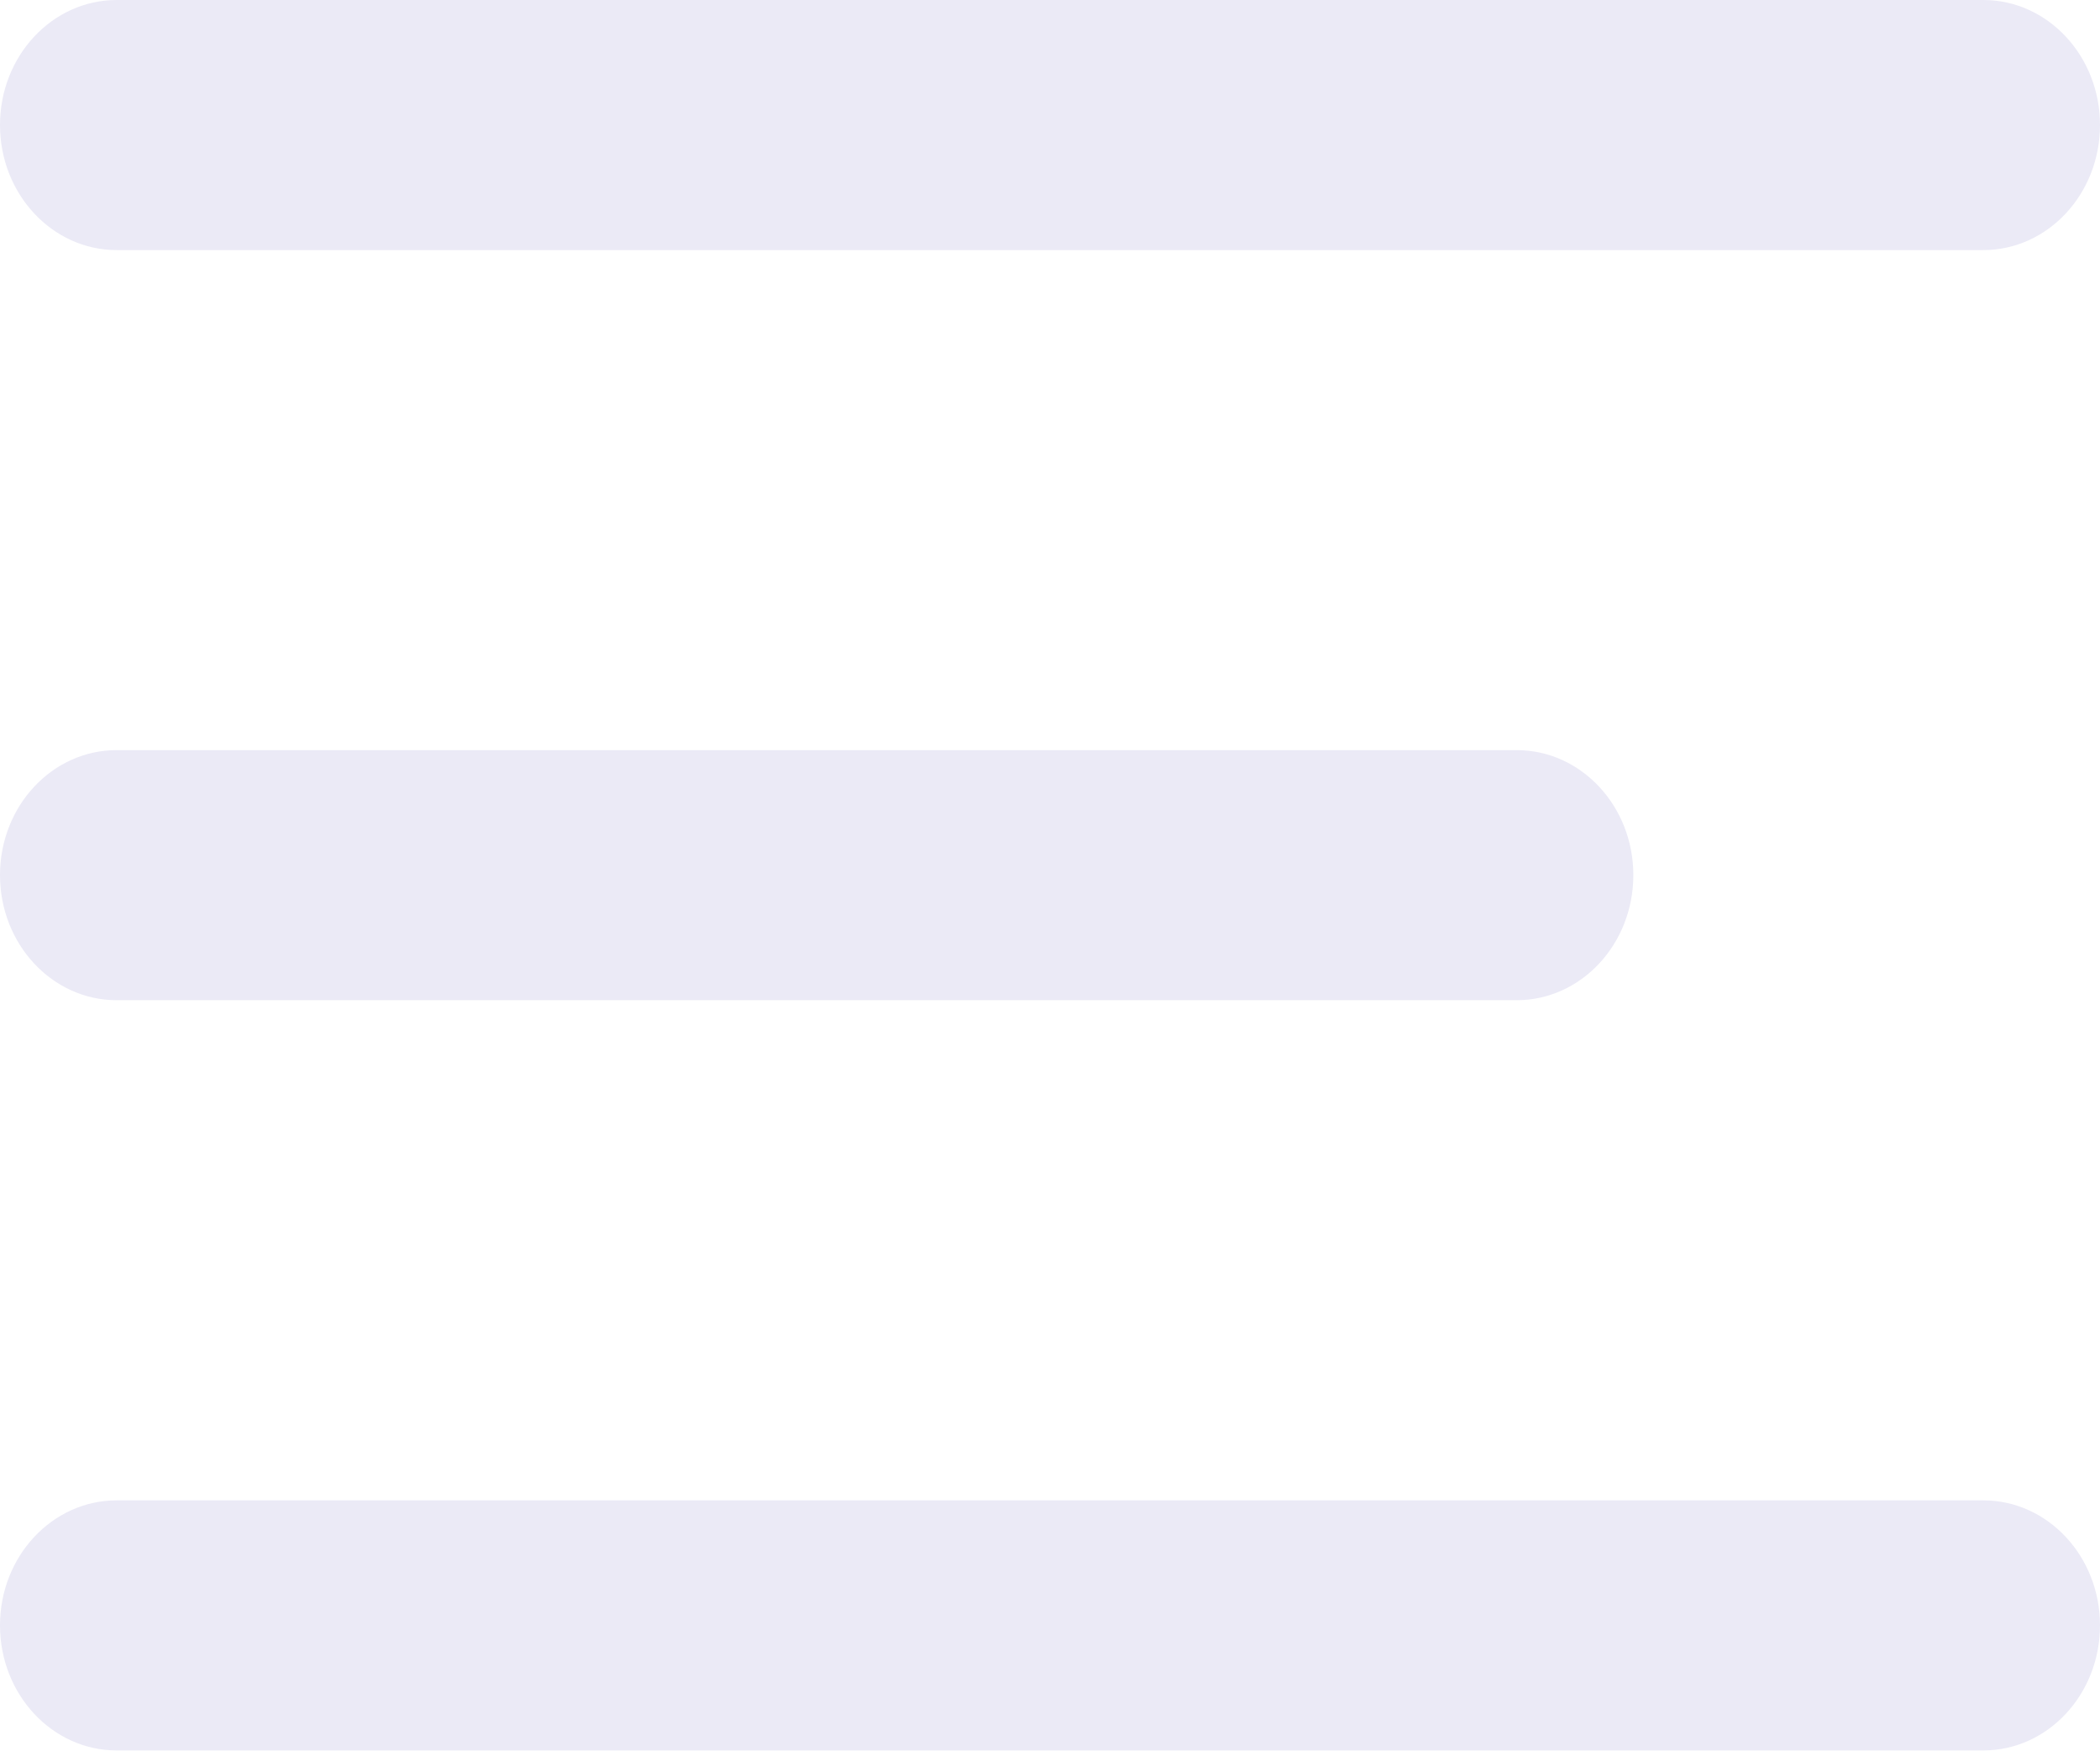
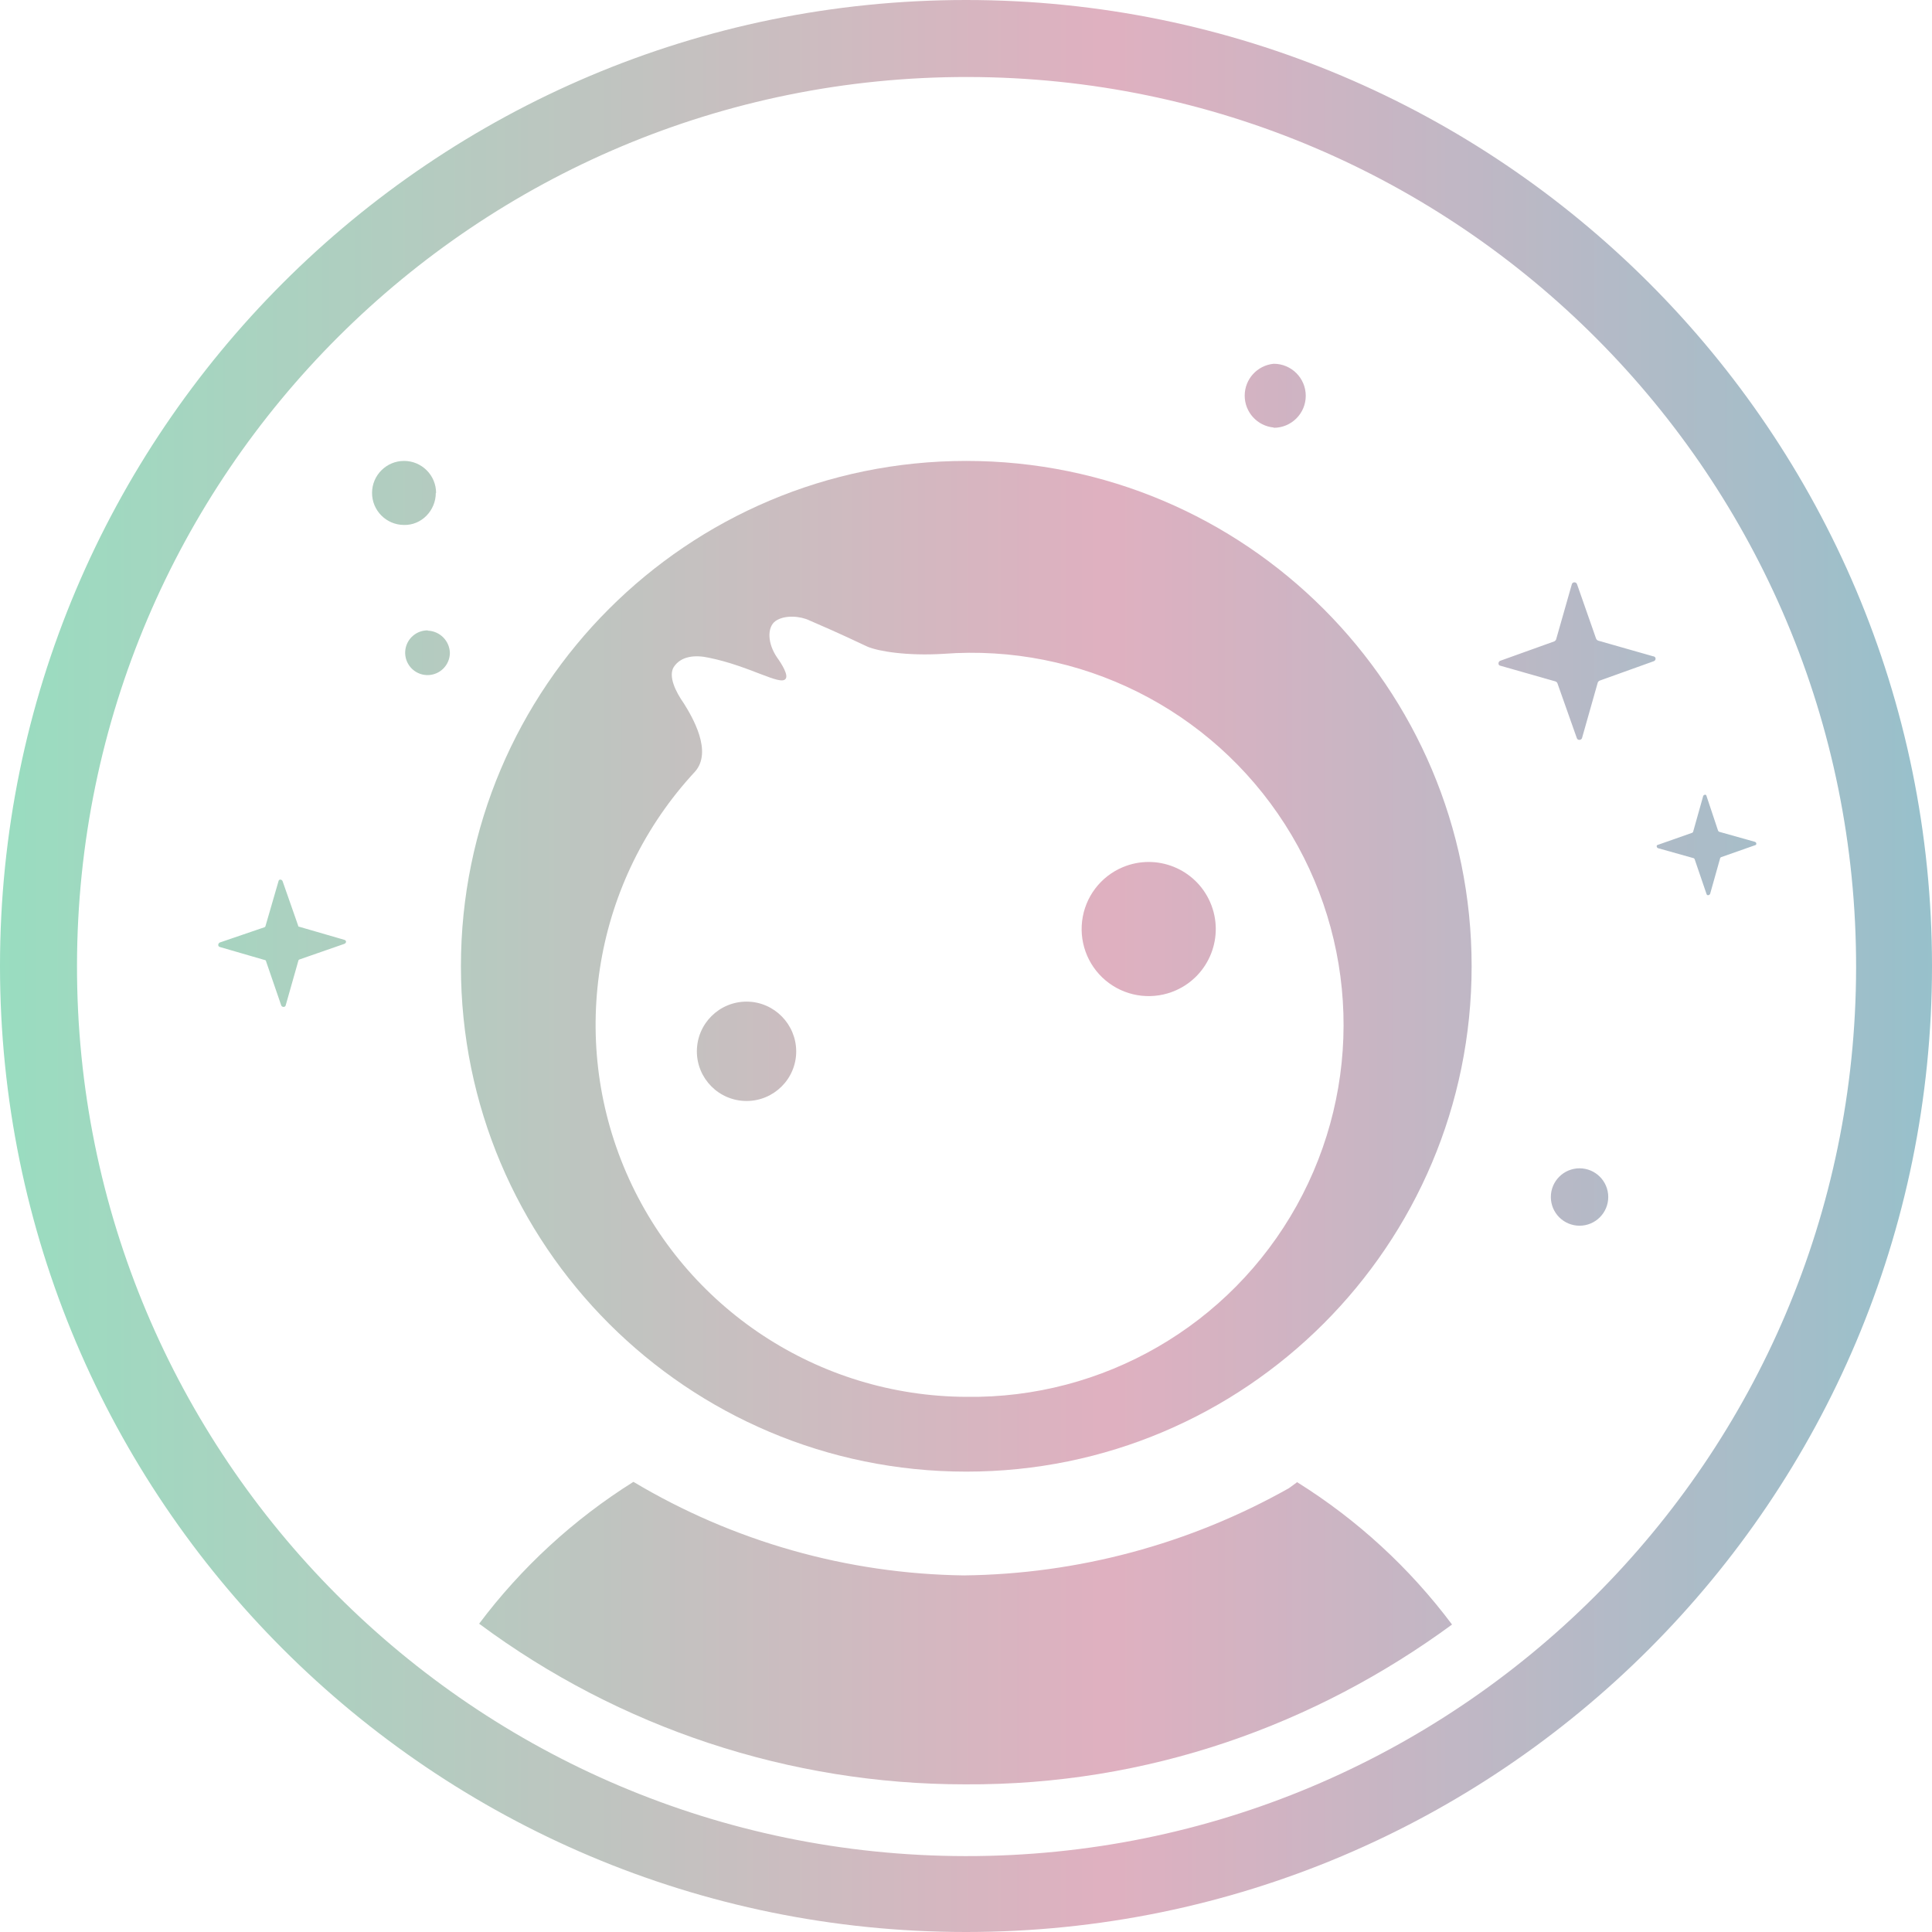
- <svg xmlns="http://www.w3.org/2000/svg" width="18" height="15" viewBox="0 0 18 15" fill="none">
-   <path d="M1 8.571H13C13.552 8.571 14 8.091 14 7.499C14 6.907 13.552 6.428 13 6.428H1C0.448 6.428 0 6.907 0 7.499C0 8.091 0.448 8.571 1 8.571Z" fill="#EBEAF6" />
-   <path d="M1 15H17C17.552 15 18 14.52 18 13.928C18 13.337 17.552 12.857 17 12.857H1C0.448 12.857 0 13.337 0 13.928C0 14.52 0.448 15 1 15Z" fill="#EBEAF6" />
-   <path d="M17 0H1C0.448 0 0 0.48 0 1.071C0 1.663 0.448 2.143 1 2.143H17C17.552 2.143 18 1.663 18 1.071C18 0.48 17.552 0 17 0Z" fill="#EBEAF6" />
+ <svg xmlns="http://www.w3.org/2000/svg" viewBox="0 0 70 70" fill="none">
+   <mask id="a" maskUnits="userSpaceOnUse" x="0" y="0" width="70" height="70">
+     <path d="M15.8 17.86a1.16 1.16 0 10-1.17 1.16c.64.02 1.16-.52 1.16-1.16zM15.5 22.84a.81.81 0 10.8.81.83.83 0 00-.8-.8zM12.47 34.05l-1.62-.47c-.04 0-.05-.03-.05-.05l-.56-1.6c-.03-.08-.14-.08-.15 0l-.47 1.62c0 .03-.04.05-.05.05l-1.61.55c-.07.04-.07.14 0 .16l1.62.47c.04 0 .06.03.06.05l.55 1.6c.03.07.14.07.16 0l.46-1.62c0-.03.04-.05.05-.05l1.61-.56c.09-.03.09-.13 0-.15zM47 53.7l-.3.22a24.58 24.58 0 01-11.78 3.16 23.98 23.98 0 01-11.97-3.39 20.84 20.84 0 00-5.59 5.14 29.5 29.5 0 0017.6 5.82c6.65.04 12.7-2.16 17.65-5.79a20.7 20.7 0 00-5.6-5.15zM46.15 15.5a1.16 1.16 0 100-2.32 1.16 1.16 0 000 2.31zM27.23 36.3a1.8 1.8 0 101.61 1.97 1.81 1.81 0 00-1.6-1.97zM40.68 31.42a2.43 2.43 0 101.93 4.46 2.43 2.43 0 00-1.93-4.46zM63.58 30.5l-1.28-.36c-.02 0-.03-.02-.05-.04l-.42-1.26c-.01-.07-.1-.05-.12 0l-.36 1.28c0 .02-.02.04-.03.05l-1.25.44c-.07.01-.05.1 0 .12l1.28.36c.02 0 .04.02.05.04l.43 1.26c.02.07.1.05.13 0l.36-1.28c0-.02.02-.04.03-.05l1.25-.44c.05-.01.05-.1-.02-.12z" fill="#A8A5CE" />
+     <path d="M35 0a35 35 0 100 70 35 35 0 000-70zm-.03 67.25a32.23 32.23 0 11.1-64.46 32.23 32.23 0 01-.1 64.46z" fill="#A8A5CE" />
+     <path d="M59.9 23.78l-2-.57a.14.14 0 01-.07-.07l-.69-1.97c-.03-.1-.17-.09-.19 0l-.57 2a.14.14 0 01-.07.07l-1.95.7c-.09.03-.09.17 0 .18l2 .57c.04.02.06.04.07.07l.7 1.98c.03.1.17.08.19 0l.57-2.01a.13.13 0 01.07-.07l1.95-.7c.1-.03.1-.16 0-.18zM35.01 16.7a18.31 18.31 0 100 36.62 18.31 18.31 0 000-36.62zm0 33.91a13.48 13.48 0 01-9.83-22.65c.65-.73-.1-1.99-.4-2.47-.31-.44-.57-.99-.37-1.32.26-.4.77-.45 1.27-.34 1.48.3 2.59 1.02 2.78.77.12-.13-.14-.55-.3-.77-.36-.52-.37-1.11-.06-1.33.33-.23.9-.18 1.23-.02.46.2 1 .43 2.1.95.4.17 1.44.34 2.75.26a13.48 13.48 0 11.83 26.92zM57.23 42.33a1.04 1.04 0 000 2.08 1.04 1.04 0 000-2.08z" fill="#A8A5CE" />
+   </mask>
+   <g mask="url(#a)">
+     <path fill="url(#paint0_linear)" d="M0 0h70v70H0z" />
+   </g>
+   <defs>
+     <linearGradient id="paint0_linear" x1="0" y1="35" x2="71.69" y2="35" gradientUnits="userSpaceOnUse">
+       <stop stop-color="#65CBA0" />
+       <stop offset=".56" stop-color="#CF88A0" />
+       <stop offset="1" stop-color="#5CA2B1" />
+     </linearGradient>
+   </defs>
</svg>
